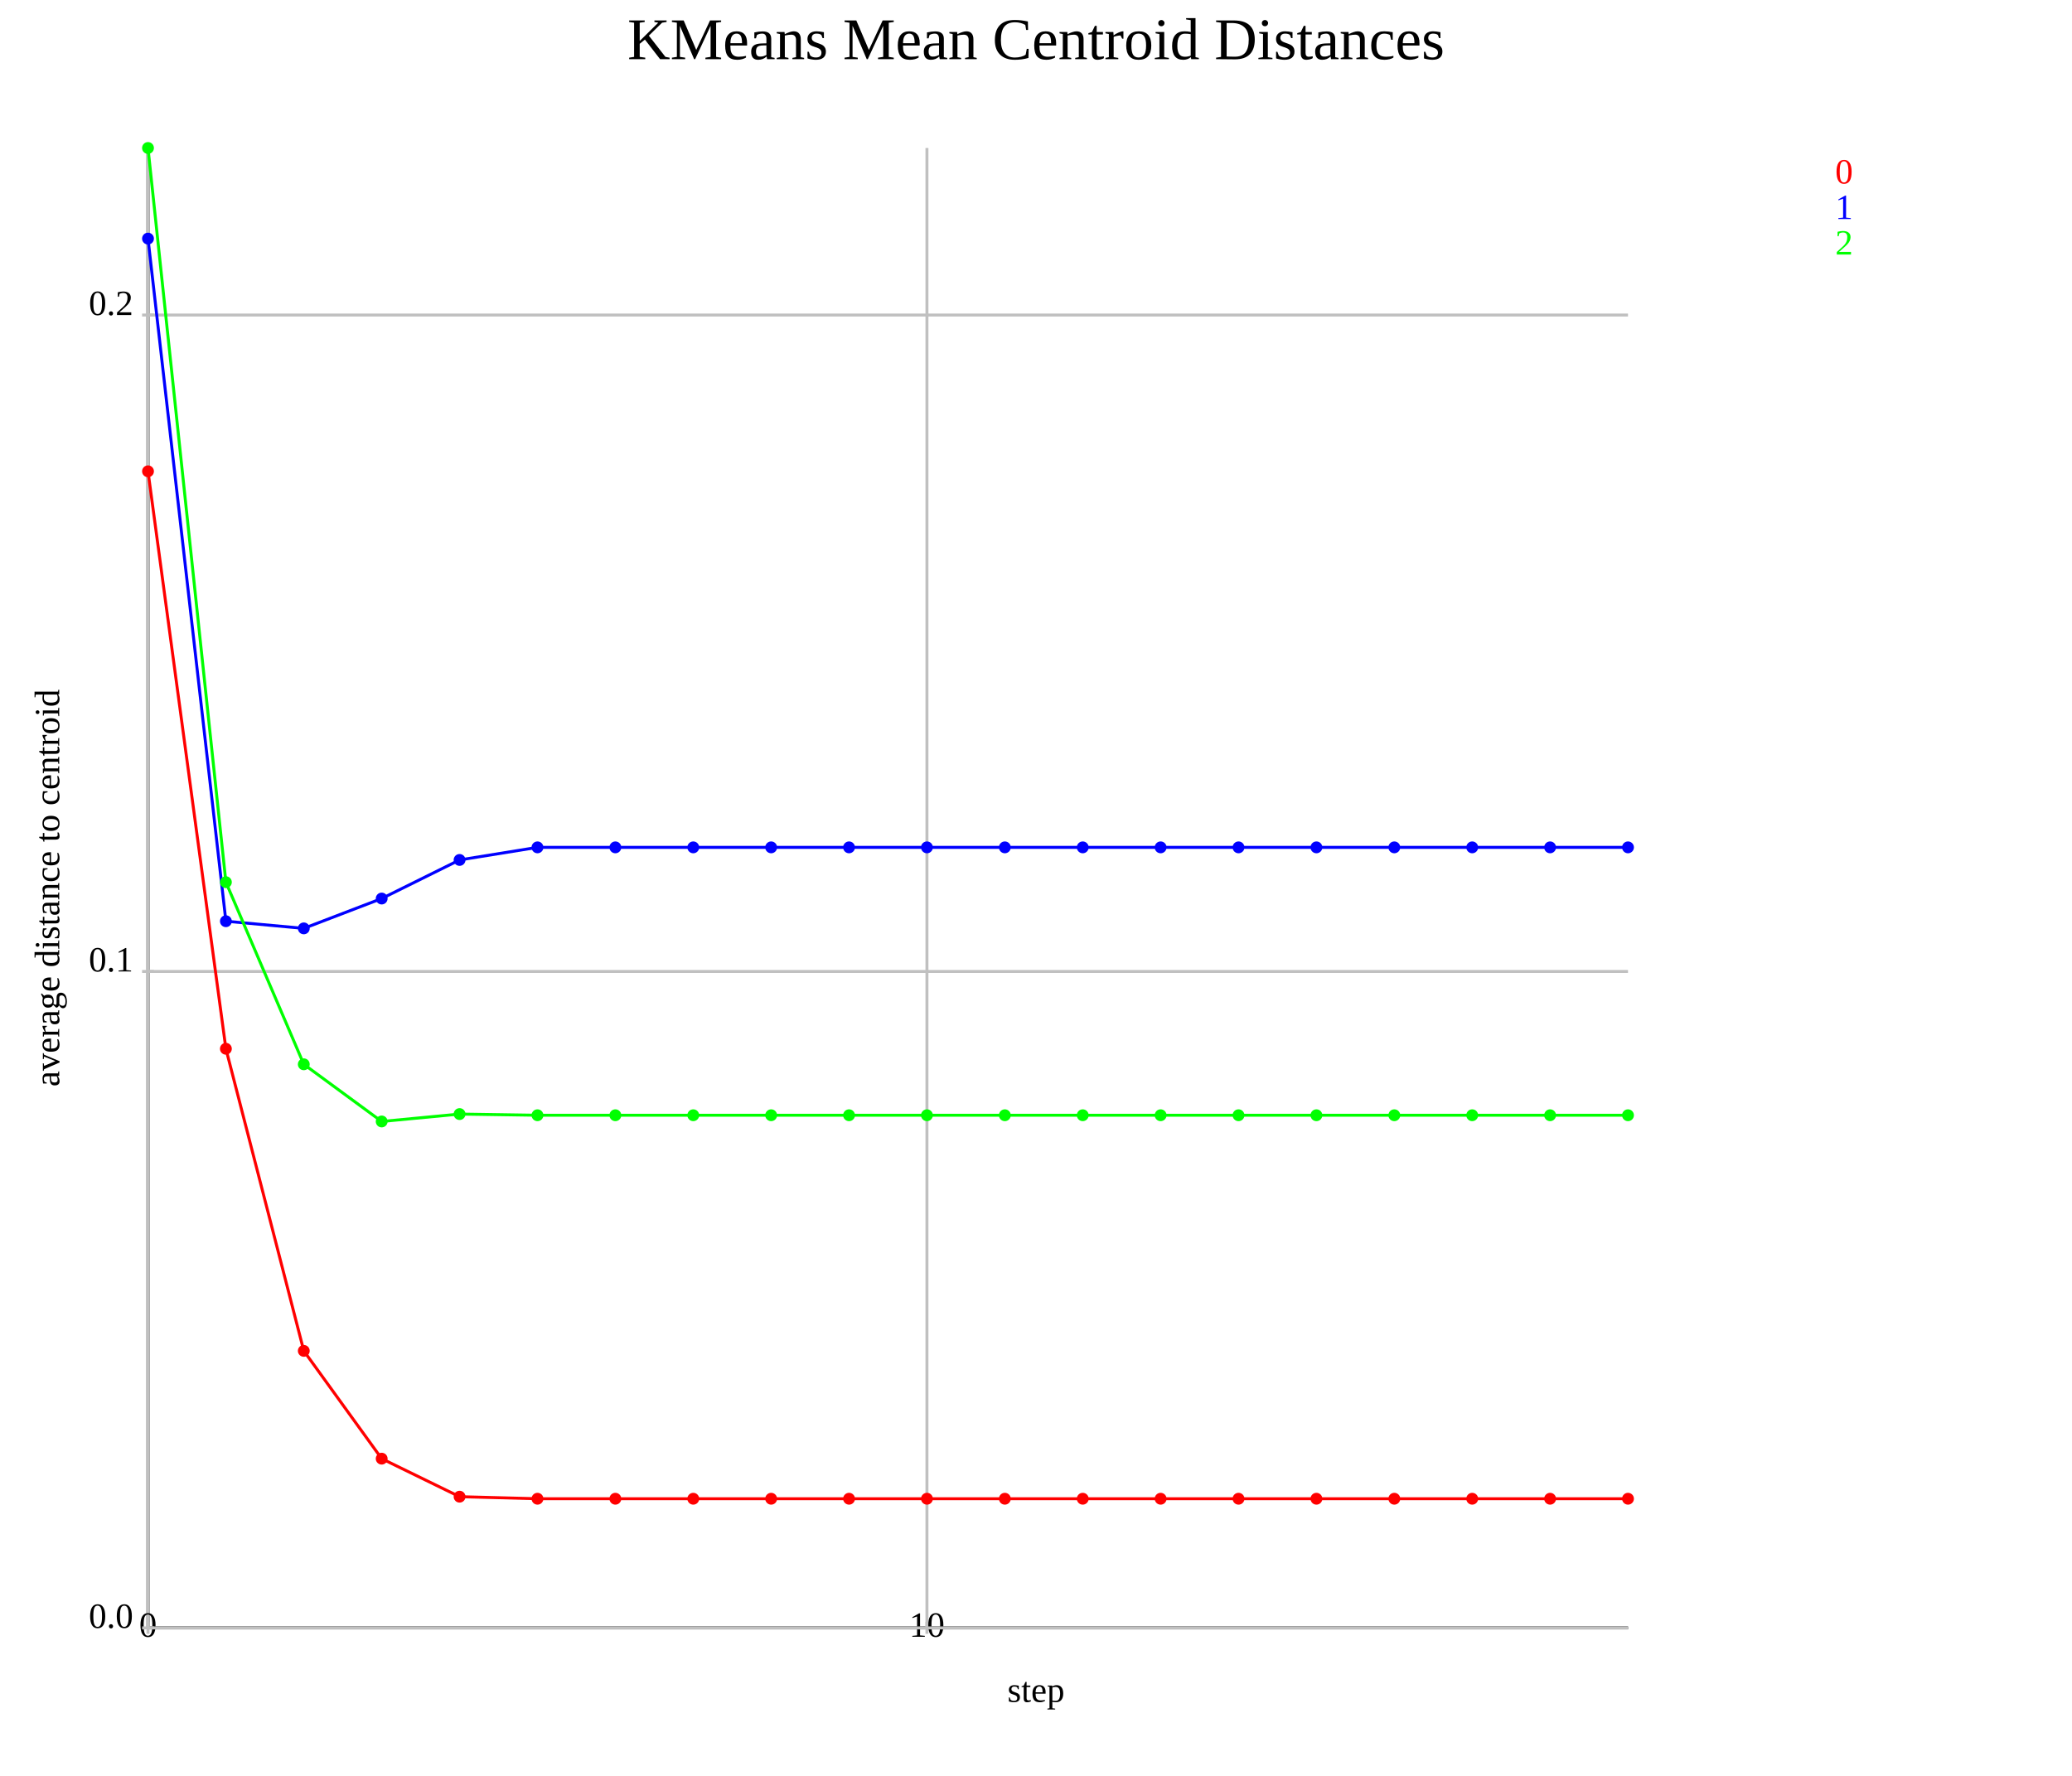
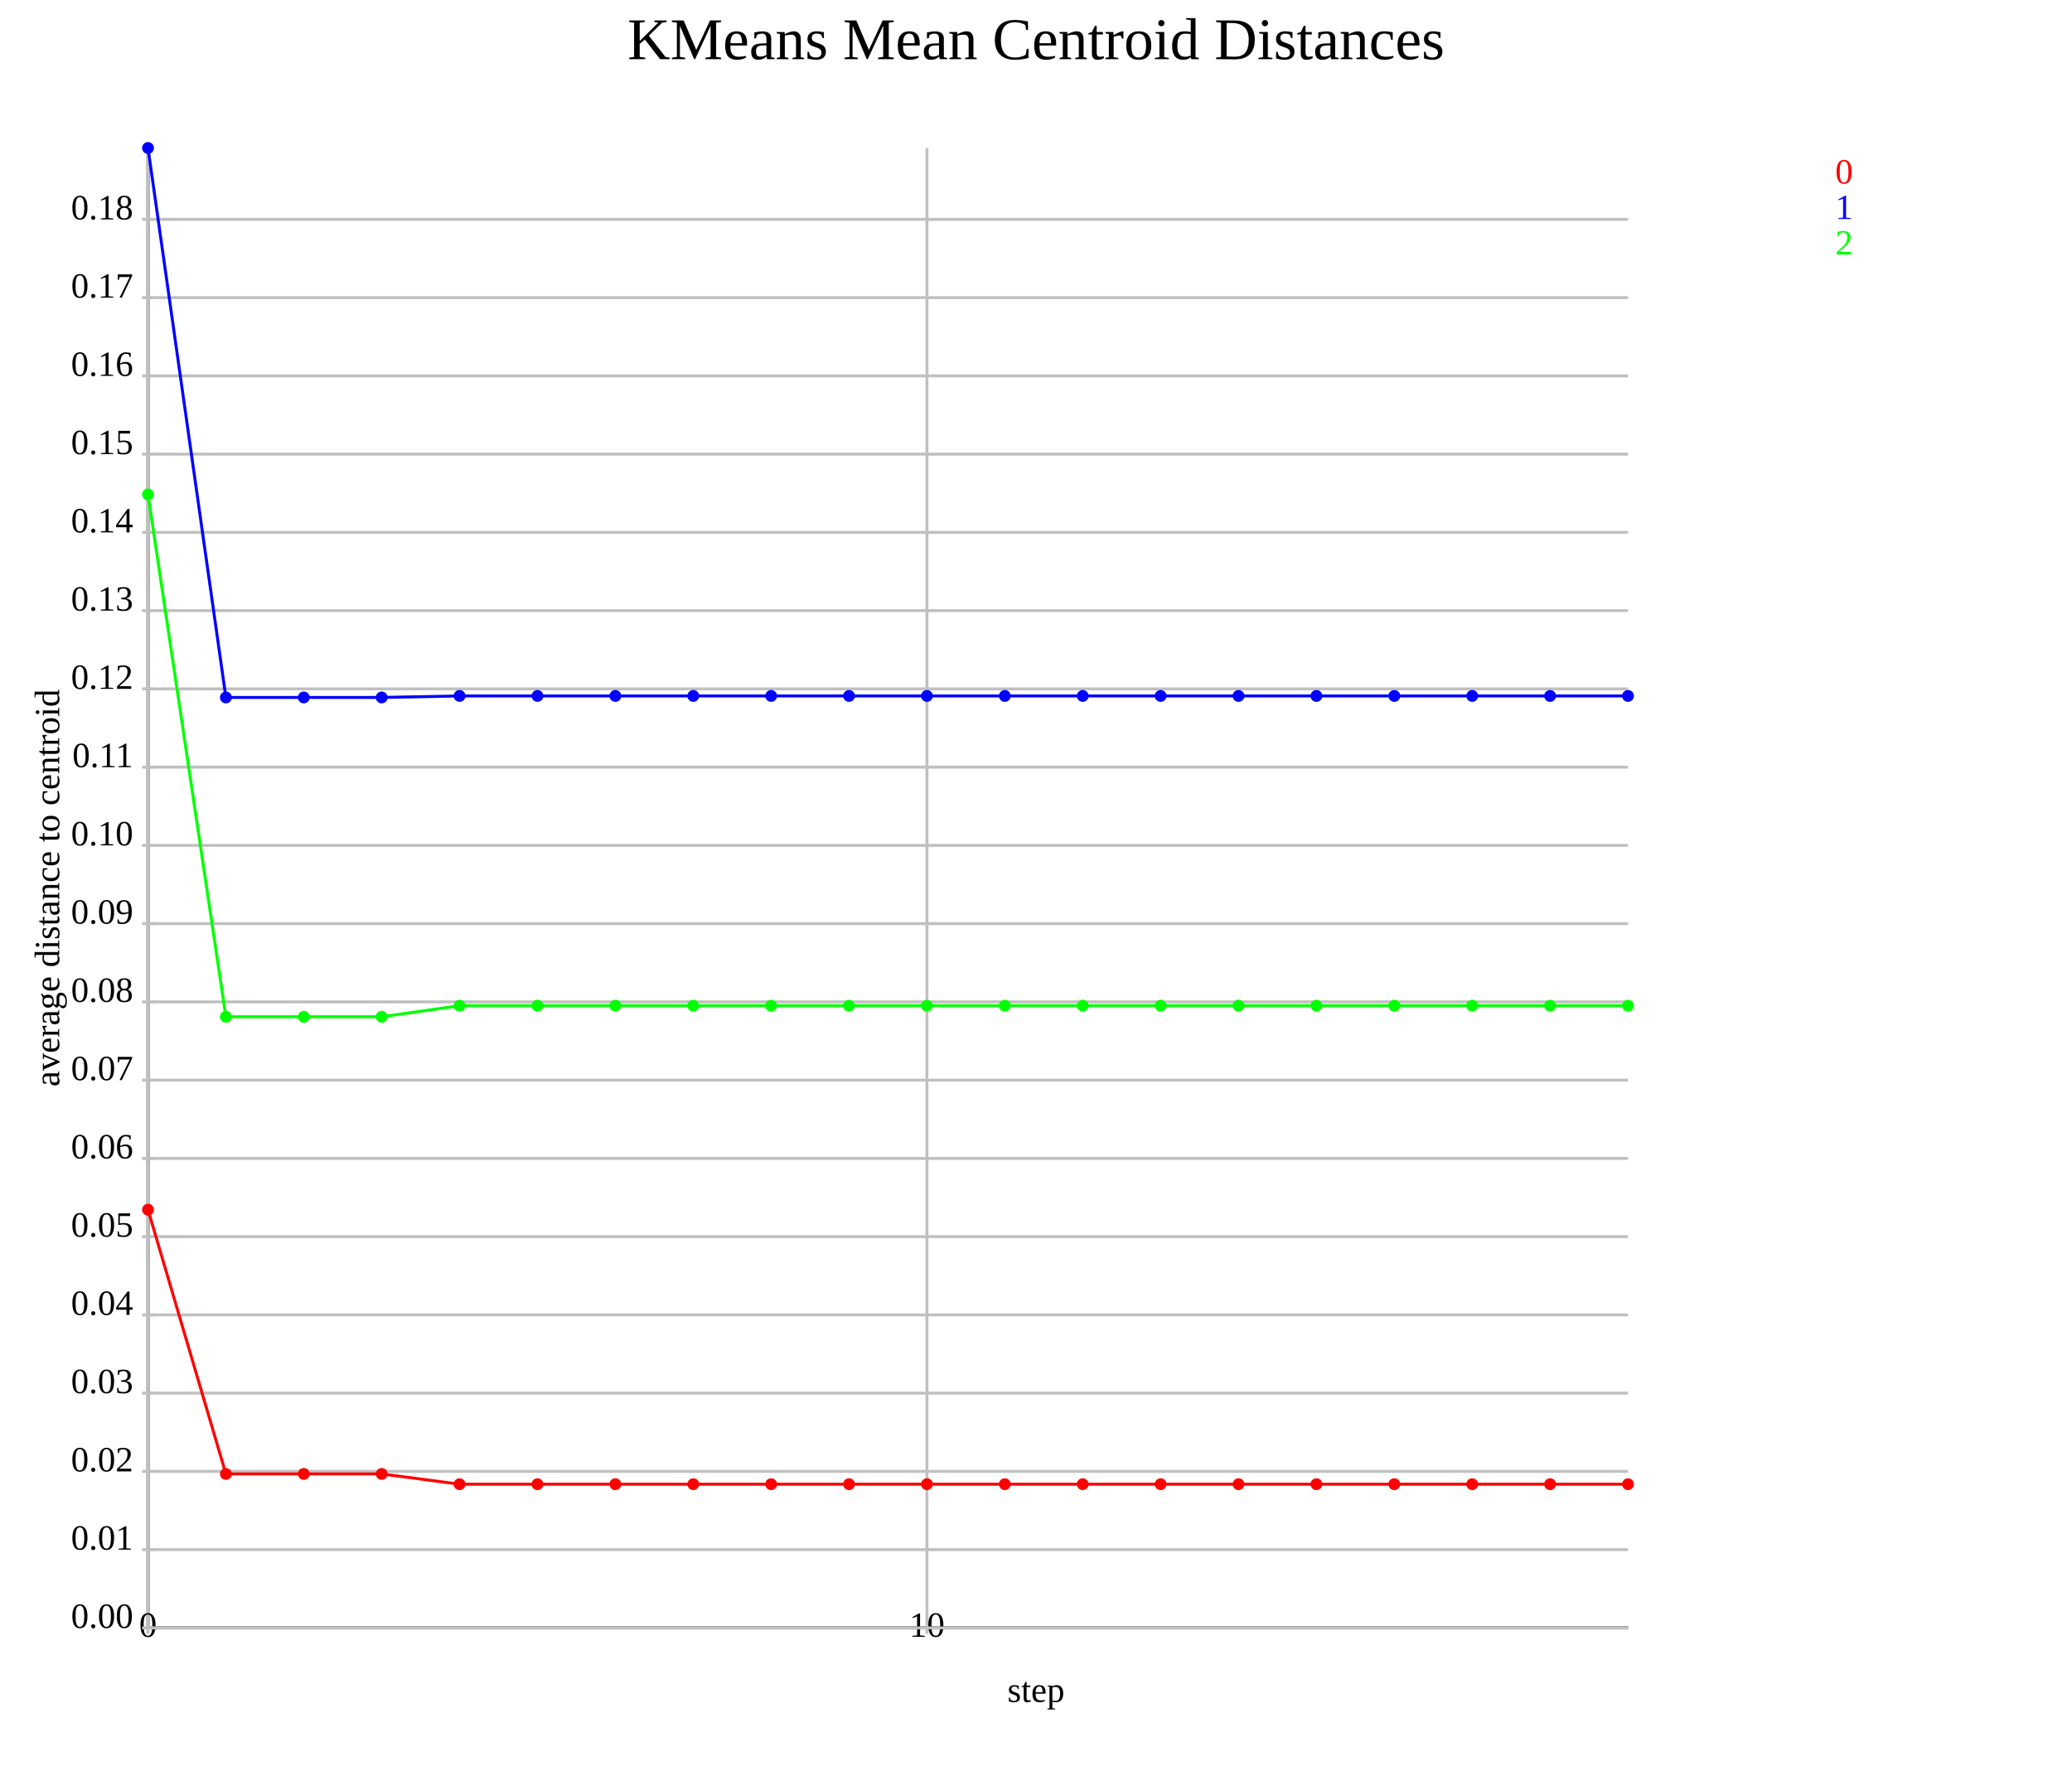
<svg xmlns="http://www.w3.org/2000/svg" version="1.1" width="700.0" height="600.0">
  <style>.caption {
  font-size: 14px;
  font-family: Georgia, serif;
}
</style>
  <line x1="50.0" y1="550.0" x2="550.0" y2="550.0" stroke="rgb(0,0,0)" stroke-width="1" />
  <line x1="50.0" y1="550.0" x2="50.0" y2="50.0" stroke="rgb(0,0,0)" stroke-width="1" />
  <line x1="50.0" y1="550.0" x2="50.0" y2="50.0" stroke="rgb(192,192,192)" stroke-width="1" />
  <line x1="50.0" y1="548.0" x2="50.0" y2="552.0" stroke="rgb(192,192,192)" stroke-width="1" />
  <text text-anchor="middle" alignment-baseline="hanging" x="50.0" y="553.0" font-size="12.0">0</text>
  <line x1="313.158" y1="550.0" x2="313.158" y2="50.0" stroke="rgb(192,192,192)" stroke-width="1" />
  <line x1="313.158" y1="548.0" x2="313.158" y2="552.0" stroke="rgb(192,192,192)" stroke-width="1" />
  <text text-anchor="middle" alignment-baseline="hanging" x="313.158" y="553.0" font-size="12.0">10</text>
  <line x1="50.0" y1="550.0" x2="550.0" y2="550.0" stroke="rgb(192,192,192)" stroke-width="1" />
-   <text text-anchor="end" alignment-baseline="middle" x="45.0" y="550.0" font-size="12.0">0.0</text>
+   <text text-anchor="end" alignment-baseline="middle" x="45.0" y="550.0" font-size="12.0">0.00</text>
  <line x1="48.0" y1="550.0" x2="52.0" y2="550.0" stroke="rgb(192,192,192)" stroke-width="1" />
-   <line x1="50.0" y1="328.221" x2="550.0" y2="328.221" stroke="rgb(192,192,192)" stroke-width="1" />
-   <text text-anchor="end" alignment-baseline="middle" x="45.0" y="328.221" font-size="12.0">0.1</text>
-   <line x1="48.0" y1="328.221" x2="52.0" y2="328.221" stroke="rgb(192,192,192)" stroke-width="1" />
-   <line x1="50.0" y1="106.441" x2="550.0" y2="106.441" stroke="rgb(192,192,192)" stroke-width="1" />
-   <text text-anchor="end" alignment-baseline="middle" x="45.0" y="106.441" font-size="12.0">0.2</text>
-   <line x1="48.0" y1="106.441" x2="52.0" y2="106.441" stroke="rgb(192,192,192)" stroke-width="1" />
-   <polyline points="50.0,159.236 76.316,354.336 102.632,456.405 128.947,492.826 155.263,505.669 181.579,506.363 207.895,506.363 234.211,506.363 260.526,506.363 286.842,506.363 313.158,506.363 339.474,506.363 365.789,506.363 392.105,506.363 418.421,506.363 444.737,506.363 471.053,506.363 497.368,506.363 523.684,506.363 550.0,506.363" fill="none" stroke="rgb(255,0,0)" stroke-width="1" />
-   <circle cx="50.0" cy="159.236" r="2" fill="rgb(255,0,0)" />
-   <circle cx="76.316" cy="354.336" r="2" fill="rgb(255,0,0)" />
-   <circle cx="102.632" cy="456.405" r="2" fill="rgb(255,0,0)" />
-   <circle cx="128.947" cy="492.826" r="2" fill="rgb(255,0,0)" />
-   <circle cx="155.263" cy="505.669" r="2" fill="rgb(255,0,0)" />
-   <circle cx="181.579" cy="506.363" r="2" fill="rgb(255,0,0)" />
-   <circle cx="207.895" cy="506.363" r="2" fill="rgb(255,0,0)" />
-   <circle cx="234.211" cy="506.363" r="2" fill="rgb(255,0,0)" />
-   <circle cx="260.526" cy="506.363" r="2" fill="rgb(255,0,0)" />
-   <circle cx="286.842" cy="506.363" r="2" fill="rgb(255,0,0)" />
-   <circle cx="313.158" cy="506.363" r="2" fill="rgb(255,0,0)" />
-   <circle cx="339.474" cy="506.363" r="2" fill="rgb(255,0,0)" />
-   <circle cx="365.789" cy="506.363" r="2" fill="rgb(255,0,0)" />
-   <circle cx="392.105" cy="506.363" r="2" fill="rgb(255,0,0)" />
-   <circle cx="418.421" cy="506.363" r="2" fill="rgb(255,0,0)" />
-   <circle cx="444.737" cy="506.363" r="2" fill="rgb(255,0,0)" />
-   <circle cx="471.053" cy="506.363" r="2" fill="rgb(255,0,0)" />
-   <circle cx="497.368" cy="506.363" r="2" fill="rgb(255,0,0)" />
-   <circle cx="523.684" cy="506.363" r="2" fill="rgb(255,0,0)" />
-   <circle cx="550.0" cy="506.363" r="2" fill="rgb(255,0,0)" />
-   <polyline points="50.0,80.614 76.316,311.241 102.632,313.664 128.947,303.58 155.263,290.54 181.579,286.291 207.895,286.291 234.211,286.291 260.526,286.291 286.842,286.291 313.158,286.291 339.474,286.291 365.789,286.291 392.105,286.291 418.421,286.291 444.737,286.291 471.053,286.291 497.368,286.291 523.684,286.291 550.0,286.291" fill="none" stroke="rgb(0,0,255)" stroke-width="1" />
-   <circle cx="50.0" cy="80.614" r="2" fill="rgb(0,0,255)" />
-   <circle cx="76.316" cy="311.241" r="2" fill="rgb(0,0,255)" />
-   <circle cx="102.632" cy="313.664" r="2" fill="rgb(0,0,255)" />
-   <circle cx="128.947" cy="303.58" r="2" fill="rgb(0,0,255)" />
-   <circle cx="155.263" cy="290.54" r="2" fill="rgb(0,0,255)" />
-   <circle cx="181.579" cy="286.291" r="2" fill="rgb(0,0,255)" />
-   <circle cx="207.895" cy="286.291" r="2" fill="rgb(0,0,255)" />
-   <circle cx="234.211" cy="286.291" r="2" fill="rgb(0,0,255)" />
-   <circle cx="260.526" cy="286.291" r="2" fill="rgb(0,0,255)" />
-   <circle cx="286.842" cy="286.291" r="2" fill="rgb(0,0,255)" />
-   <circle cx="313.158" cy="286.291" r="2" fill="rgb(0,0,255)" />
-   <circle cx="339.474" cy="286.291" r="2" fill="rgb(0,0,255)" />
-   <circle cx="365.789" cy="286.291" r="2" fill="rgb(0,0,255)" />
-   <circle cx="392.105" cy="286.291" r="2" fill="rgb(0,0,255)" />
-   <circle cx="418.421" cy="286.291" r="2" fill="rgb(0,0,255)" />
-   <circle cx="444.737" cy="286.291" r="2" fill="rgb(0,0,255)" />
-   <circle cx="471.053" cy="286.291" r="2" fill="rgb(0,0,255)" />
-   <circle cx="497.368" cy="286.291" r="2" fill="rgb(0,0,255)" />
-   <circle cx="523.684" cy="286.291" r="2" fill="rgb(0,0,255)" />
-   <circle cx="550.0" cy="286.291" r="2" fill="rgb(0,0,255)" />
-   <polyline points="50.0,50.0 76.316,298.054 102.632,359.584 128.947,378.899 155.263,376.402 181.579,376.796 207.895,376.796 234.211,376.796 260.526,376.796 286.842,376.796 313.158,376.796 339.474,376.796 365.789,376.796 392.105,376.796 418.421,376.796 444.737,376.796 471.053,376.796 497.368,376.796 523.684,376.796 550.0,376.796" fill="none" stroke="rgb(0,255,0)" stroke-width="1" />
-   <circle cx="50.0" cy="50.0" r="2" fill="rgb(0,255,0)" />
-   <circle cx="76.316" cy="298.054" r="2" fill="rgb(0,255,0)" />
-   <circle cx="102.632" cy="359.584" r="2" fill="rgb(0,255,0)" />
-   <circle cx="128.947" cy="378.899" r="2" fill="rgb(0,255,0)" />
-   <circle cx="155.263" cy="376.402" r="2" fill="rgb(0,255,0)" />
-   <circle cx="181.579" cy="376.796" r="2" fill="rgb(0,255,0)" />
-   <circle cx="207.895" cy="376.796" r="2" fill="rgb(0,255,0)" />
-   <circle cx="234.211" cy="376.796" r="2" fill="rgb(0,255,0)" />
-   <circle cx="260.526" cy="376.796" r="2" fill="rgb(0,255,0)" />
-   <circle cx="286.842" cy="376.796" r="2" fill="rgb(0,255,0)" />
-   <circle cx="313.158" cy="376.796" r="2" fill="rgb(0,255,0)" />
-   <circle cx="339.474" cy="376.796" r="2" fill="rgb(0,255,0)" />
-   <circle cx="365.789" cy="376.796" r="2" fill="rgb(0,255,0)" />
-   <circle cx="392.105" cy="376.796" r="2" fill="rgb(0,255,0)" />
-   <circle cx="418.421" cy="376.796" r="2" fill="rgb(0,255,0)" />
-   <circle cx="444.737" cy="376.796" r="2" fill="rgb(0,255,0)" />
-   <circle cx="471.053" cy="376.796" r="2" fill="rgb(0,255,0)" />
-   <circle cx="497.368" cy="376.796" r="2" fill="rgb(0,255,0)" />
-   <circle cx="523.684" cy="376.796" r="2" fill="rgb(0,255,0)" />
-   <circle cx="550.0" cy="376.796" r="2" fill="rgb(0,255,0)" />
+   <line x1="50.0" y1="523.562" x2="550.0" y2="523.562" stroke="rgb(192,192,192)" stroke-width="1" />
+   <text text-anchor="end" alignment-baseline="middle" x="45.0" y="523.562" font-size="12.0">0.01</text>
+   <line x1="48.0" y1="523.562" x2="52.0" y2="523.562" stroke="rgb(192,192,192)" stroke-width="1" />
+   <line x1="50.0" y1="497.124" x2="550.0" y2="497.124" stroke="rgb(192,192,192)" stroke-width="1" />
+   <text text-anchor="end" alignment-baseline="middle" x="45.0" y="497.124" font-size="12.0">0.02</text>
+   <line x1="48.0" y1="497.124" x2="52.0" y2="497.124" stroke="rgb(192,192,192)" stroke-width="1" />
+   <line x1="50.0" y1="470.686" x2="550.0" y2="470.686" stroke="rgb(192,192,192)" stroke-width="1" />
+   <text text-anchor="end" alignment-baseline="middle" x="45.0" y="470.686" font-size="12.0">0.03</text>
+   <line x1="48.0" y1="470.686" x2="52.0" y2="470.686" stroke="rgb(192,192,192)" stroke-width="1" />
+   <line x1="50.0" y1="444.248" x2="550.0" y2="444.248" stroke="rgb(192,192,192)" stroke-width="1" />
+   <text text-anchor="end" alignment-baseline="middle" x="45.0" y="444.248" font-size="12.0">0.04</text>
+   <line x1="48.0" y1="444.248" x2="52.0" y2="444.248" stroke="rgb(192,192,192)" stroke-width="1" />
+   <line x1="50.0" y1="417.81" x2="550.0" y2="417.81" stroke="rgb(192,192,192)" stroke-width="1" />
+   <text text-anchor="end" alignment-baseline="middle" x="45.0" y="417.81" font-size="12.0">0.05</text>
+   <line x1="48.0" y1="417.81" x2="52.0" y2="417.81" stroke="rgb(192,192,192)" stroke-width="1" />
+   <line x1="50.0" y1="391.373" x2="550.0" y2="391.373" stroke="rgb(192,192,192)" stroke-width="1" />
+   <text text-anchor="end" alignment-baseline="middle" x="45.0" y="391.373" font-size="12.0">0.06</text>
+   <line x1="48.0" y1="391.373" x2="52.0" y2="391.373" stroke="rgb(192,192,192)" stroke-width="1" />
+   <line x1="50.0" y1="364.935" x2="550.0" y2="364.935" stroke="rgb(192,192,192)" stroke-width="1" />
+   <text text-anchor="end" alignment-baseline="middle" x="45.0" y="364.935" font-size="12.0">0.07</text>
+   <line x1="48.0" y1="364.935" x2="52.0" y2="364.935" stroke="rgb(192,192,192)" stroke-width="1" />
+   <line x1="50.0" y1="338.497" x2="550.0" y2="338.497" stroke="rgb(192,192,192)" stroke-width="1" />
+   <text text-anchor="end" alignment-baseline="middle" x="45.0" y="338.497" font-size="12.0">0.08</text>
+   <line x1="48.0" y1="338.497" x2="52.0" y2="338.497" stroke="rgb(192,192,192)" stroke-width="1" />
+   <line x1="50.0" y1="312.059" x2="550.0" y2="312.059" stroke="rgb(192,192,192)" stroke-width="1" />
+   <text text-anchor="end" alignment-baseline="middle" x="45.0" y="312.059" font-size="12.0">0.09</text>
+   <line x1="48.0" y1="312.059" x2="52.0" y2="312.059" stroke="rgb(192,192,192)" stroke-width="1" />
+   <line x1="50.0" y1="285.621" x2="550.0" y2="285.621" stroke="rgb(192,192,192)" stroke-width="1" />
+   <text text-anchor="end" alignment-baseline="middle" x="45.0" y="285.621" font-size="12.0">0.10</text>
+   <line x1="48.0" y1="285.621" x2="52.0" y2="285.621" stroke="rgb(192,192,192)" stroke-width="1" />
+   <line x1="50.0" y1="259.183" x2="550.0" y2="259.183" stroke="rgb(192,192,192)" stroke-width="1" />
+   <text text-anchor="end" alignment-baseline="middle" x="45.0" y="259.183" font-size="12.0">0.11</text>
+   <line x1="48.0" y1="259.183" x2="52.0" y2="259.183" stroke="rgb(192,192,192)" stroke-width="1" />
+   <line x1="50.0" y1="232.745" x2="550.0" y2="232.745" stroke="rgb(192,192,192)" stroke-width="1" />
+   <text text-anchor="end" alignment-baseline="middle" x="45.0" y="232.745" font-size="12.0">0.12</text>
+   <line x1="48.0" y1="232.745" x2="52.0" y2="232.745" stroke="rgb(192,192,192)" stroke-width="1" />
+   <line x1="50.0" y1="206.307" x2="550.0" y2="206.307" stroke="rgb(192,192,192)" stroke-width="1" />
+   <text text-anchor="end" alignment-baseline="middle" x="45.0" y="206.307" font-size="12.0">0.13</text>
+   <line x1="48.0" y1="206.307" x2="52.0" y2="206.307" stroke="rgb(192,192,192)" stroke-width="1" />
+   <line x1="50.0" y1="179.869" x2="550.0" y2="179.869" stroke="rgb(192,192,192)" stroke-width="1" />
+   <text text-anchor="end" alignment-baseline="middle" x="45.0" y="179.869" font-size="12.0">0.14</text>
+   <line x1="48.0" y1="179.869" x2="52.0" y2="179.869" stroke="rgb(192,192,192)" stroke-width="1" />
+   <line x1="50.0" y1="153.431" x2="550.0" y2="153.431" stroke="rgb(192,192,192)" stroke-width="1" />
+   <text text-anchor="end" alignment-baseline="middle" x="45.0" y="153.431" font-size="12.0">0.15</text>
+   <line x1="48.0" y1="153.431" x2="52.0" y2="153.431" stroke="rgb(192,192,192)" stroke-width="1" />
+   <line x1="50.0" y1="126.994" x2="550.0" y2="126.994" stroke="rgb(192,192,192)" stroke-width="1" />
+   <text text-anchor="end" alignment-baseline="middle" x="45.0" y="126.994" font-size="12.0">0.16</text>
+   <line x1="48.0" y1="126.994" x2="52.0" y2="126.994" stroke="rgb(192,192,192)" stroke-width="1" />
+   <line x1="50.0" y1="100.556" x2="550.0" y2="100.556" stroke="rgb(192,192,192)" stroke-width="1" />
+   <text text-anchor="end" alignment-baseline="middle" x="45.0" y="100.556" font-size="12.0">0.17</text>
+   <line x1="48.0" y1="100.556" x2="52.0" y2="100.556" stroke="rgb(192,192,192)" stroke-width="1" />
+   <line x1="50.0" y1="74.118" x2="550.0" y2="74.118" stroke="rgb(192,192,192)" stroke-width="1" />
+   <text text-anchor="end" alignment-baseline="middle" x="45.0" y="74.118" font-size="12.0">0.18</text>
+   <line x1="48.0" y1="74.118" x2="52.0" y2="74.118" stroke="rgb(192,192,192)" stroke-width="1" />
+   <polyline points="50.0,408.715 76.316,497.982 102.632,497.982 128.947,497.982 155.263,501.451 181.579,501.451 207.895,501.451 234.211,501.451 260.526,501.451 286.842,501.451 313.158,501.451 339.474,501.451 365.789,501.451 392.105,501.451 418.421,501.451 444.737,501.451 471.053,501.451 497.368,501.451 523.684,501.451 550.0,501.451" fill="none" stroke="rgb(255,0,0)" stroke-width="1" />
+   <circle cx="50.0" cy="408.715" r="2" fill="rgb(255,0,0)" />
+   <circle cx="76.316" cy="497.982" r="2" fill="rgb(255,0,0)" />
+   <circle cx="102.632" cy="497.982" r="2" fill="rgb(255,0,0)" />
+   <circle cx="128.947" cy="497.982" r="2" fill="rgb(255,0,0)" />
+   <circle cx="155.263" cy="501.451" r="2" fill="rgb(255,0,0)" />
+   <circle cx="181.579" cy="501.451" r="2" fill="rgb(255,0,0)" />
+   <circle cx="207.895" cy="501.451" r="2" fill="rgb(255,0,0)" />
+   <circle cx="234.211" cy="501.451" r="2" fill="rgb(255,0,0)" />
+   <circle cx="260.526" cy="501.451" r="2" fill="rgb(255,0,0)" />
+   <circle cx="286.842" cy="501.451" r="2" fill="rgb(255,0,0)" />
+   <circle cx="313.158" cy="501.451" r="2" fill="rgb(255,0,0)" />
+   <circle cx="339.474" cy="501.451" r="2" fill="rgb(255,0,0)" />
+   <circle cx="365.789" cy="501.451" r="2" fill="rgb(255,0,0)" />
+   <circle cx="392.105" cy="501.451" r="2" fill="rgb(255,0,0)" />
+   <circle cx="418.421" cy="501.451" r="2" fill="rgb(255,0,0)" />
+   <circle cx="444.737" cy="501.451" r="2" fill="rgb(255,0,0)" />
+   <circle cx="471.053" cy="501.451" r="2" fill="rgb(255,0,0)" />
+   <circle cx="497.368" cy="501.451" r="2" fill="rgb(255,0,0)" />
+   <circle cx="523.684" cy="501.451" r="2" fill="rgb(255,0,0)" />
+   <circle cx="550.0" cy="501.451" r="2" fill="rgb(255,0,0)" />
+   <polyline points="50.0,50.0 76.316,235.638 102.632,235.638 128.947,235.638 155.263,235.129 181.579,235.129 207.895,235.129 234.211,235.129 260.526,235.129 286.842,235.129 313.158,235.129 339.474,235.129 365.789,235.129 392.105,235.129 418.421,235.129 444.737,235.129 471.053,235.129 497.368,235.129 523.684,235.129 550.0,235.129" fill="none" stroke="rgb(0,0,255)" stroke-width="1" />
+   <circle cx="50.0" cy="50.0" r="2" fill="rgb(0,0,255)" />
+   <circle cx="76.316" cy="235.638" r="2" fill="rgb(0,0,255)" />
+   <circle cx="102.632" cy="235.638" r="2" fill="rgb(0,0,255)" />
+   <circle cx="128.947" cy="235.638" r="2" fill="rgb(0,0,255)" />
+   <circle cx="155.263" cy="235.129" r="2" fill="rgb(0,0,255)" />
+   <circle cx="181.579" cy="235.129" r="2" fill="rgb(0,0,255)" />
+   <circle cx="207.895" cy="235.129" r="2" fill="rgb(0,0,255)" />
+   <circle cx="234.211" cy="235.129" r="2" fill="rgb(0,0,255)" />
+   <circle cx="260.526" cy="235.129" r="2" fill="rgb(0,0,255)" />
+   <circle cx="286.842" cy="235.129" r="2" fill="rgb(0,0,255)" />
+   <circle cx="313.158" cy="235.129" r="2" fill="rgb(0,0,255)" />
+   <circle cx="339.474" cy="235.129" r="2" fill="rgb(0,0,255)" />
+   <circle cx="365.789" cy="235.129" r="2" fill="rgb(0,0,255)" />
+   <circle cx="392.105" cy="235.129" r="2" fill="rgb(0,0,255)" />
+   <circle cx="418.421" cy="235.129" r="2" fill="rgb(0,0,255)" />
+   <circle cx="444.737" cy="235.129" r="2" fill="rgb(0,0,255)" />
+   <circle cx="471.053" cy="235.129" r="2" fill="rgb(0,0,255)" />
+   <circle cx="497.368" cy="235.129" r="2" fill="rgb(0,0,255)" />
+   <circle cx="523.684" cy="235.129" r="2" fill="rgb(0,0,255)" />
+   <circle cx="550.0" cy="235.129" r="2" fill="rgb(0,0,255)" />
+   <polyline points="50.0,167.05 76.316,343.526 102.632,343.526 128.947,343.526 155.263,339.782 181.579,339.782 207.895,339.782 234.211,339.782 260.526,339.782 286.842,339.782 313.158,339.782 339.474,339.782 365.789,339.782 392.105,339.782 418.421,339.782 444.737,339.782 471.053,339.782 497.368,339.782 523.684,339.782 550.0,339.782" fill="none" stroke="rgb(0,255,0)" stroke-width="1" />
+   <circle cx="50.0" cy="167.05" r="2" fill="rgb(0,255,0)" />
+   <circle cx="76.316" cy="343.526" r="2" fill="rgb(0,255,0)" />
+   <circle cx="102.632" cy="343.526" r="2" fill="rgb(0,255,0)" />
+   <circle cx="128.947" cy="343.526" r="2" fill="rgb(0,255,0)" />
+   <circle cx="155.263" cy="339.782" r="2" fill="rgb(0,255,0)" />
+   <circle cx="181.579" cy="339.782" r="2" fill="rgb(0,255,0)" />
+   <circle cx="207.895" cy="339.782" r="2" fill="rgb(0,255,0)" />
+   <circle cx="234.211" cy="339.782" r="2" fill="rgb(0,255,0)" />
+   <circle cx="260.526" cy="339.782" r="2" fill="rgb(0,255,0)" />
+   <circle cx="286.842" cy="339.782" r="2" fill="rgb(0,255,0)" />
+   <circle cx="313.158" cy="339.782" r="2" fill="rgb(0,255,0)" />
+   <circle cx="339.474" cy="339.782" r="2" fill="rgb(0,255,0)" />
+   <circle cx="365.789" cy="339.782" r="2" fill="rgb(0,255,0)" />
+   <circle cx="392.105" cy="339.782" r="2" fill="rgb(0,255,0)" />
+   <circle cx="418.421" cy="339.782" r="2" fill="rgb(0,255,0)" />
+   <circle cx="444.737" cy="339.782" r="2" fill="rgb(0,255,0)" />
+   <circle cx="471.053" cy="339.782" r="2" fill="rgb(0,255,0)" />
+   <circle cx="497.368" cy="339.782" r="2" fill="rgb(0,255,0)" />
+   <circle cx="523.684" cy="339.782" r="2" fill="rgb(0,255,0)" />
+   <circle cx="550.0" cy="339.782" r="2" fill="rgb(0,255,0)" />
  <text x="350.0" y="20.0" text-anchor="middle" fill="rgb(0,0,0)" font-size="20.0">KMeans Mean Centroid Distances</text>
  <text x="350.0" y="575.0" text-anchor="middle" fill="rgb(0,0,0)" font-size="12.0">step</text>
  <text transform="rotate(-90.0 20.0 300.0)" x="20.0" y="300.0" text-anchor="middle" fill="rgb(0,0,0)" font-size="12.0">average distance to centroid</text>
  <text x="620" y="62" fill="rgb(255,0,0)" font-size="12">0</text>
  <text x="620" y="74" fill="rgb(0,0,255)" font-size="12">1</text>
  <text x="620" y="86" fill="rgb(0,255,0)" font-size="12">2</text>
      Sorry, your browser does not support inline SVG.
    </svg>
